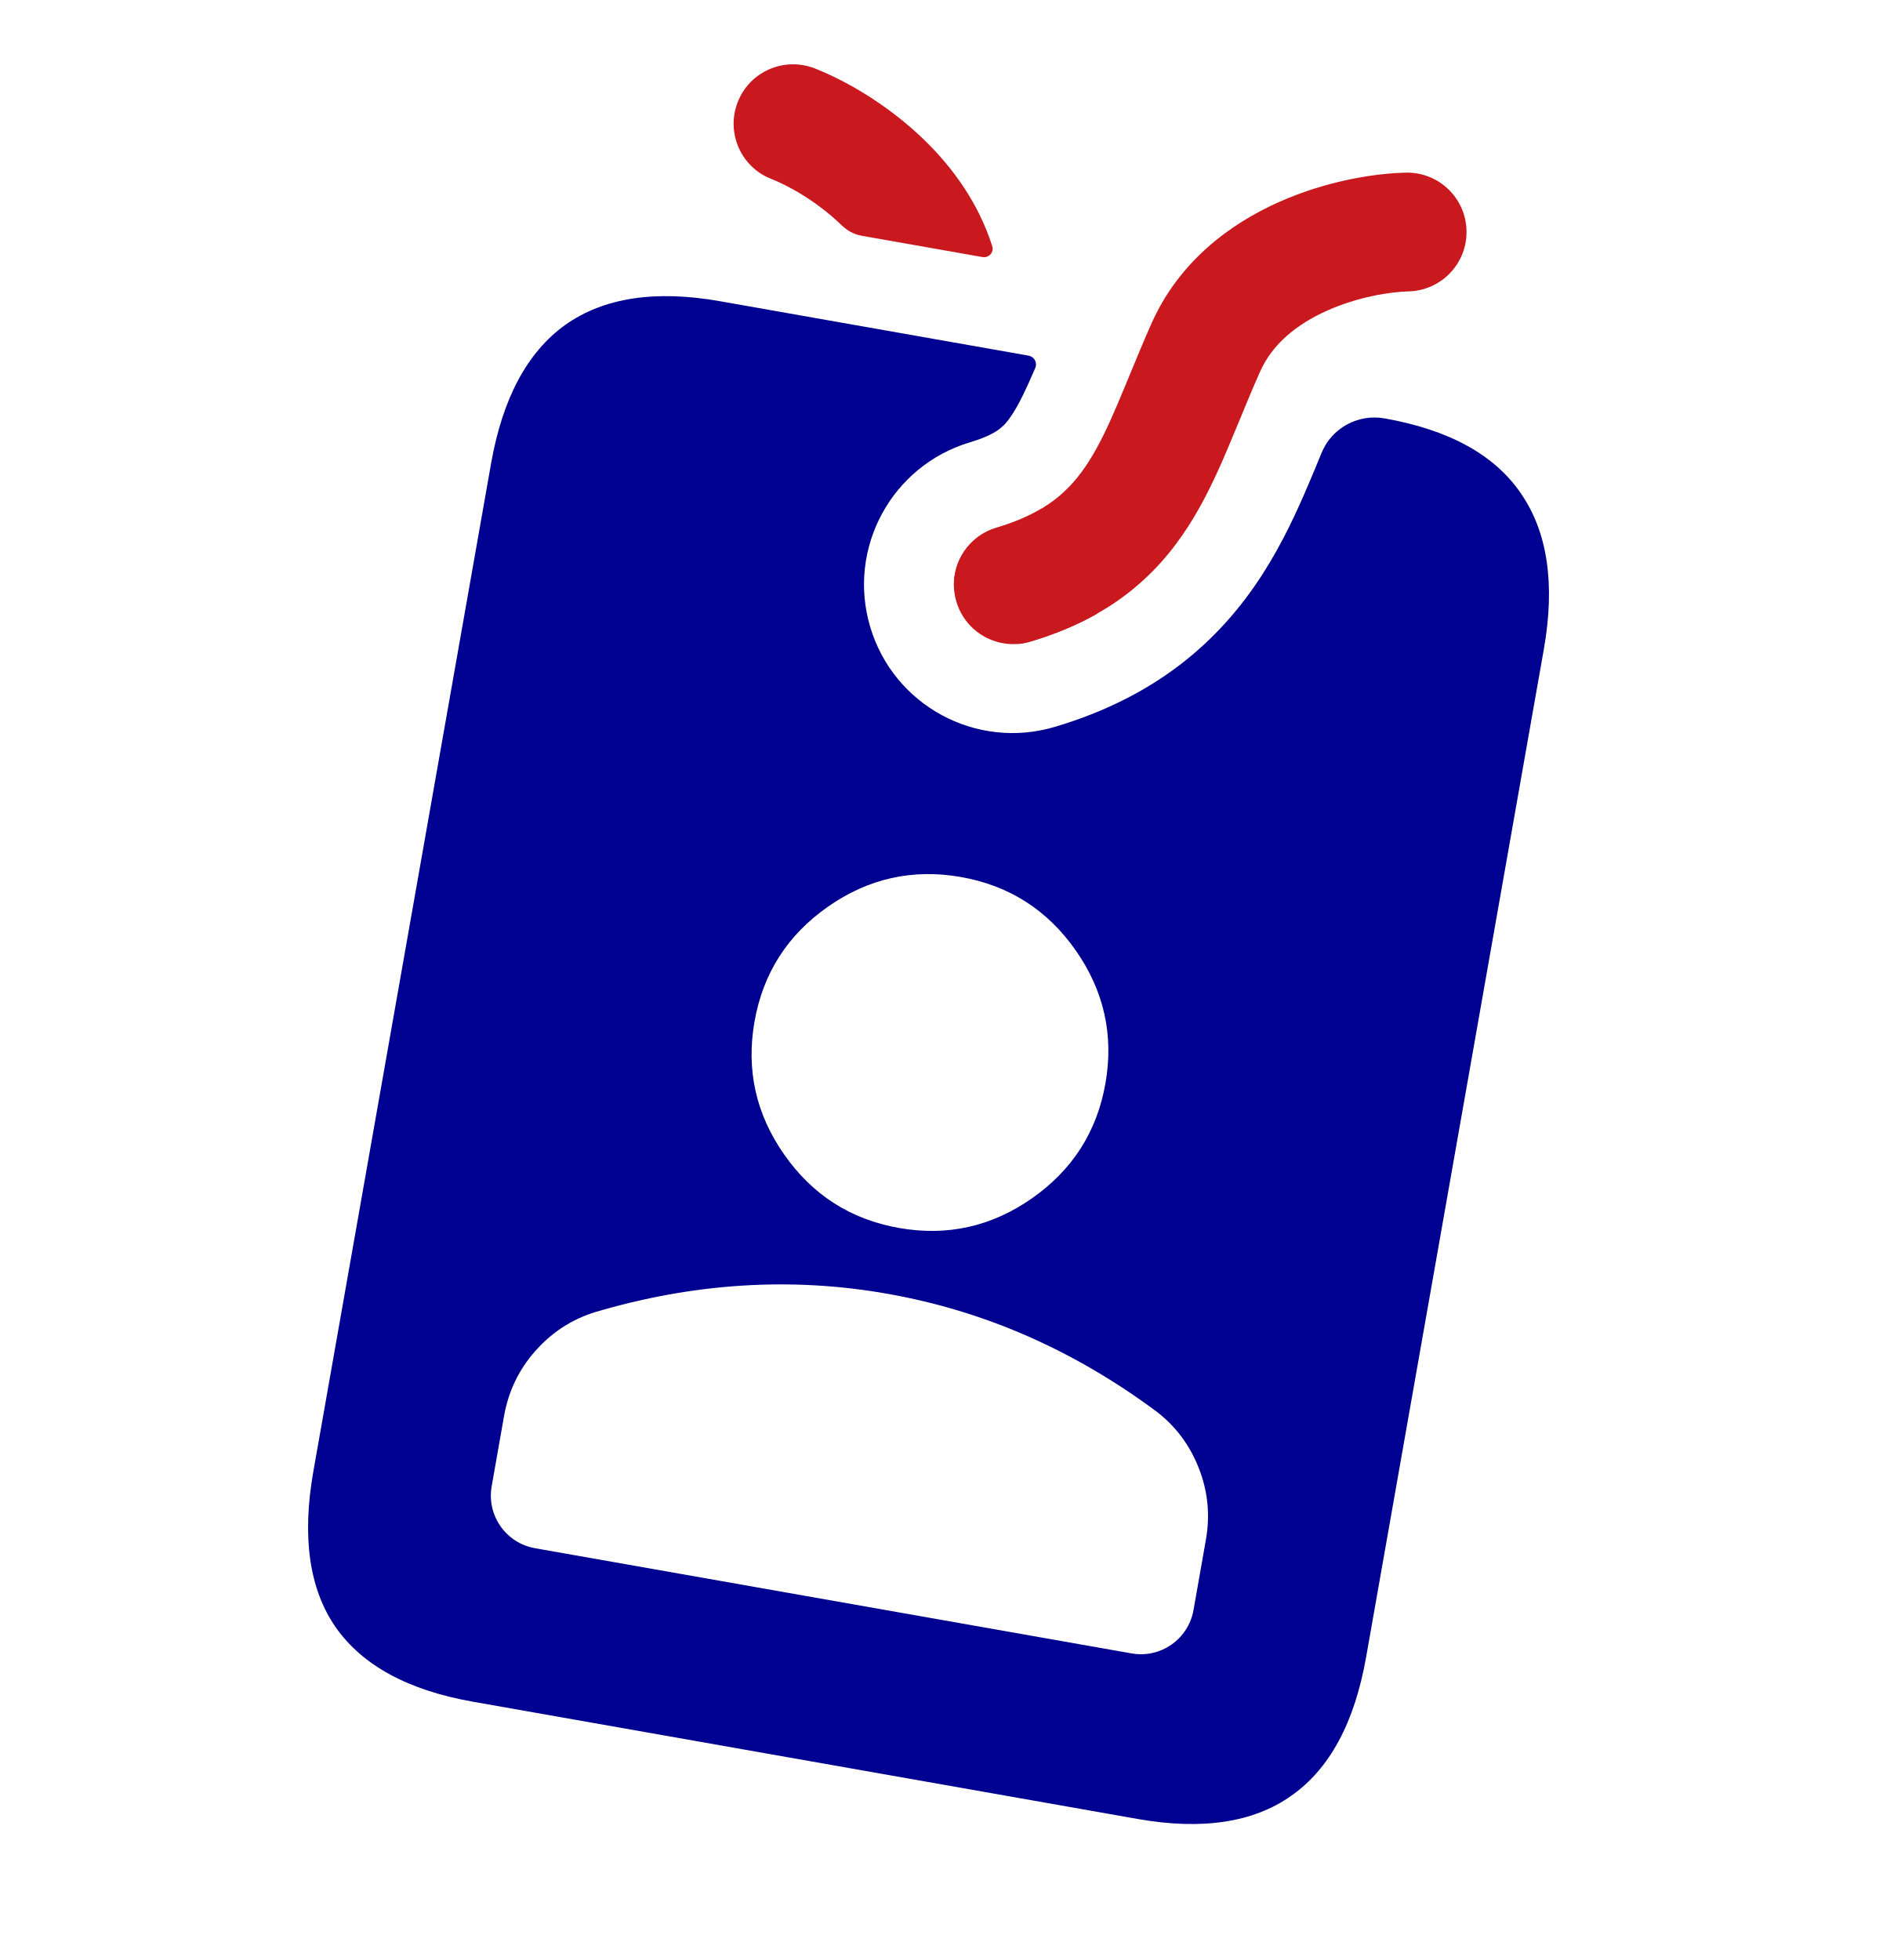
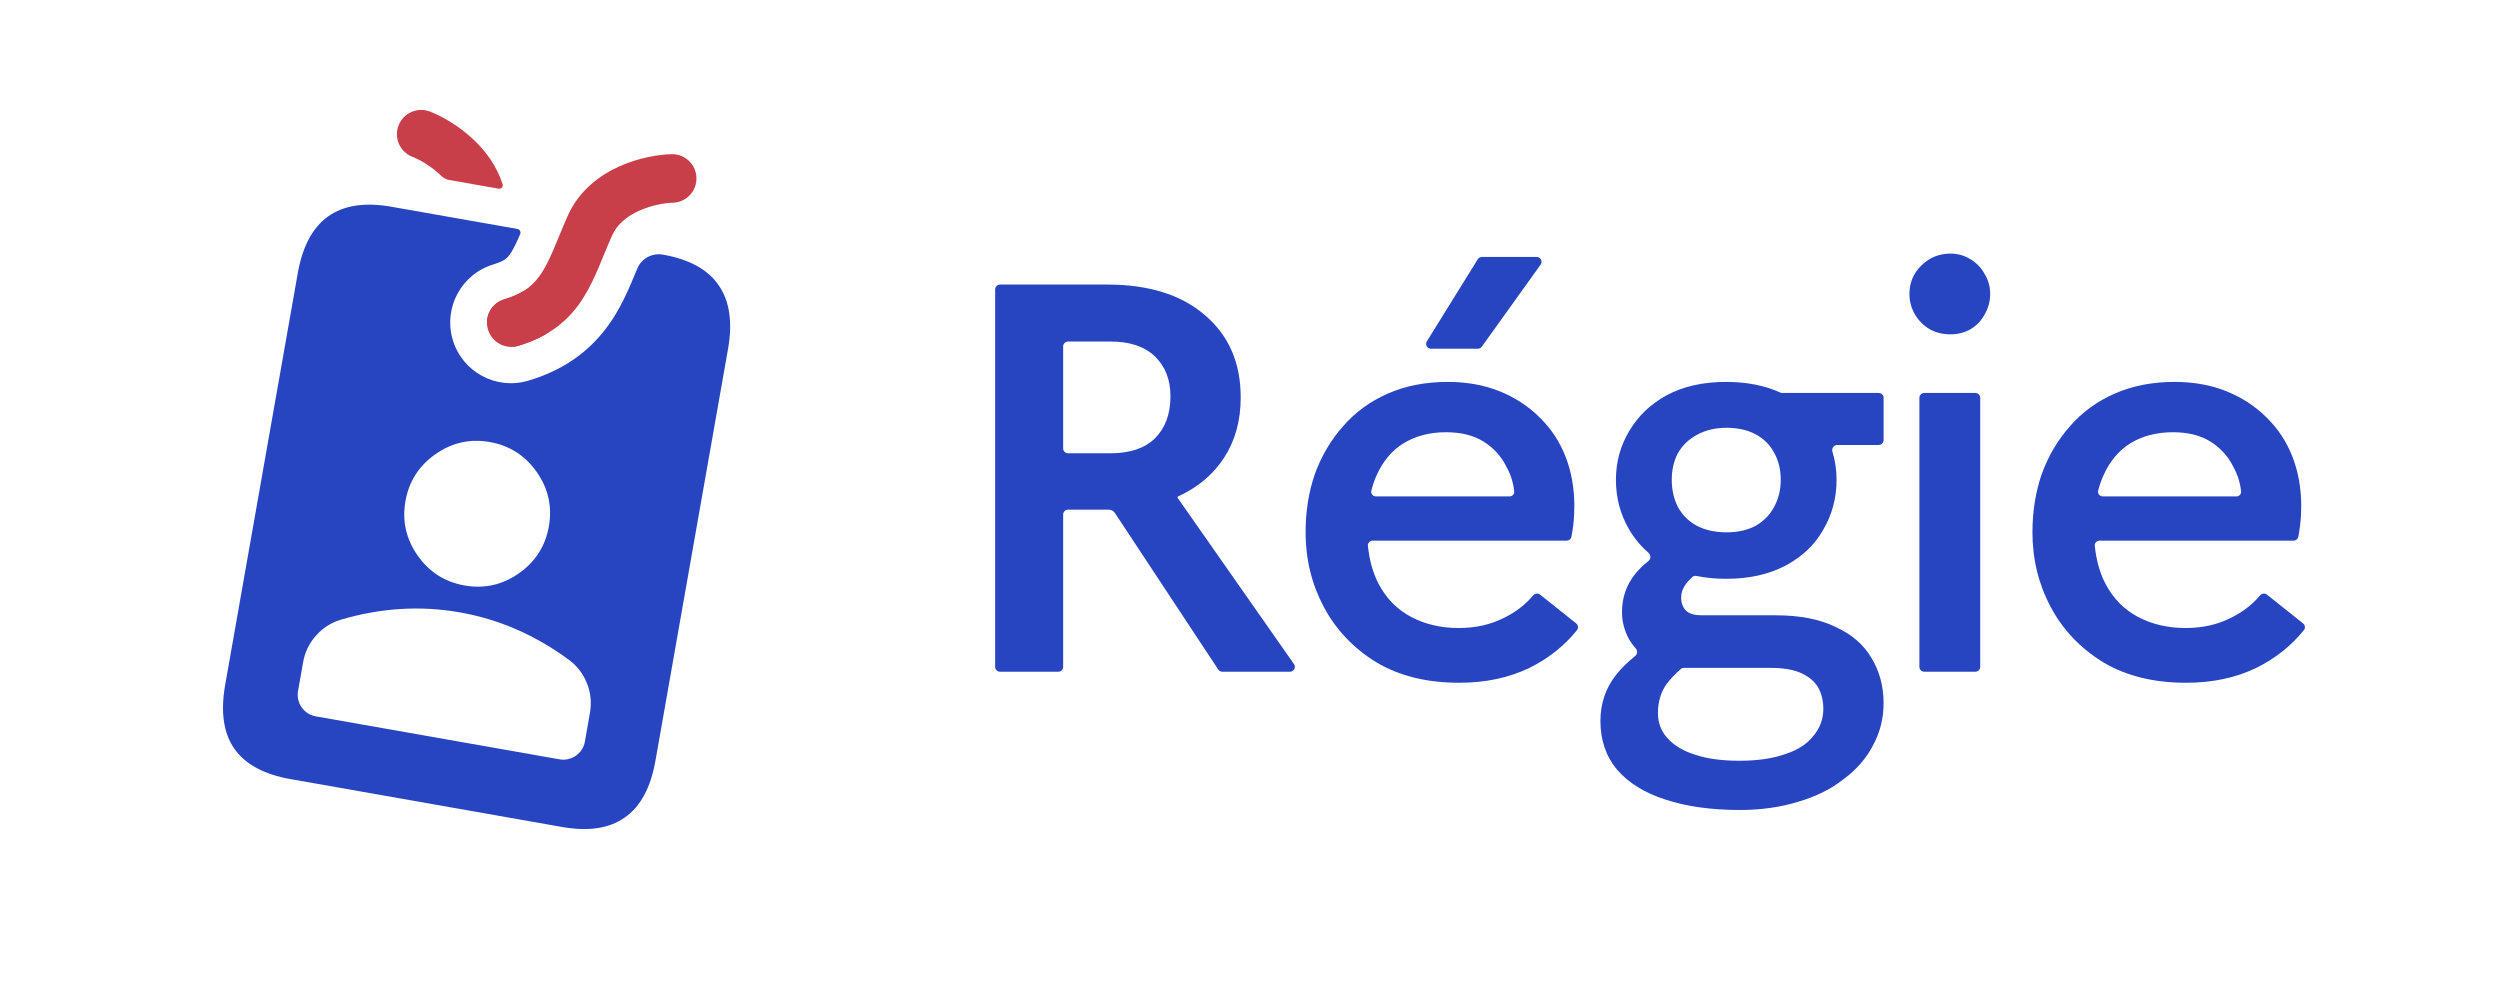
- <svg xmlns="http://www.w3.org/2000/svg" width="32" height="33" viewBox="0 0 32 33" fill="none">
-   <path fill-rule="evenodd" clip-rule="evenodd" d="M12.12 5.071L17.32 5.988C17.415 6.005 17.471 6.105 17.433 6.194C17.271 6.573 17.158 6.8 17.054 6.963C16.967 7.099 16.9 7.169 16.829 7.223C16.756 7.279 16.617 7.362 16.336 7.446C15.013 7.84 14.259 9.232 14.653 10.555C15.046 11.878 16.438 12.632 17.762 12.238C19.424 11.744 20.513 10.834 21.265 9.658C21.599 9.137 21.842 8.602 22.033 8.154C22.113 7.966 22.185 7.791 22.253 7.626L22.254 7.623C22.426 7.205 22.867 6.966 23.312 7.044C24.401 7.236 25.167 7.658 25.61 8.308C26.06 8.96 26.189 9.834 25.996 10.93L23.003 27.902C22.808 29.005 22.389 29.782 21.744 30.234C21.107 30.686 20.243 30.817 19.154 30.625L7.962 28.651C6.873 28.459 6.103 28.041 5.651 27.396C5.207 26.753 5.082 25.88 5.276 24.776L8.269 7.804C8.462 6.708 8.878 5.93 9.517 5.471C10.163 5.012 11.031 4.879 12.12 5.071ZM13.205 19.439C13.681 20.12 14.326 20.532 15.138 20.675C15.951 20.818 16.697 20.652 17.378 20.175C18.059 19.698 18.471 19.054 18.614 18.241C18.757 17.429 18.59 16.683 18.114 16.002C17.637 15.321 16.993 14.909 16.18 14.766C15.368 14.623 14.621 14.79 13.941 15.266C13.26 15.743 12.848 16.387 12.705 17.2C12.562 18.012 12.728 18.759 13.205 19.439ZM8.279 25.025C8.193 25.514 8.519 25.981 9.009 26.067L19.054 27.838C19.543 27.925 20.01 27.598 20.097 27.108L20.305 25.927C20.379 25.508 20.339 25.105 20.185 24.716C20.032 24.327 19.793 24.009 19.468 23.761C18.772 23.245 18.047 22.822 17.293 22.492C16.539 22.162 15.755 21.926 14.943 21.783C14.131 21.639 13.314 21.594 12.492 21.646C11.671 21.698 10.845 21.847 10.014 22.094C9.625 22.216 9.291 22.433 9.014 22.746C8.737 23.059 8.561 23.424 8.487 23.843L8.279 25.025Z" fill="#000091" />
-   <path fill-rule="evenodd" clip-rule="evenodd" d="M24.694 3.883C24.707 4.436 24.269 4.893 23.717 4.906C23.409 4.913 22.864 4.998 22.342 5.232C21.825 5.464 21.422 5.799 21.219 6.255C21.092 6.54 20.987 6.795 20.88 7.055C20.811 7.221 20.742 7.389 20.666 7.568C20.484 7.996 20.28 8.438 20.015 8.852C19.451 9.733 18.655 10.414 17.347 10.803C16.818 10.961 16.261 10.659 16.104 10.13C15.946 9.601 16.248 9.044 16.777 8.886C17.613 8.638 18.018 8.262 18.331 7.774C18.504 7.504 18.656 7.184 18.826 6.785C18.882 6.652 18.944 6.502 19.01 6.343C19.127 6.058 19.257 5.743 19.392 5.44C19.861 4.39 20.727 3.764 21.524 3.407C22.317 3.051 23.129 2.919 23.671 2.907C24.224 2.894 24.681 3.331 24.694 3.883Z" fill="#C9191E" />
-   <path d="M12.99 3.014C12.475 2.814 12.221 2.234 12.422 1.719C12.622 1.205 13.202 0.951 13.717 1.151C14.222 1.348 14.94 1.751 15.563 2.356C16.025 2.804 16.472 3.402 16.708 4.145C16.741 4.249 16.65 4.347 16.543 4.328L14.506 3.969C14.378 3.946 14.263 3.881 14.17 3.791C13.76 3.393 13.277 3.126 12.99 3.014Z" fill="#C9191E" />
-   <path d="M17.14 10.842C17.077 10.813 17.016 10.778 16.959 10.735C16.603 10.471 16.308 10.196 16.065 9.911C16.034 9.455 16.32 9.022 16.777 8.886C17.085 8.795 17.335 8.686 17.542 8.561C17.695 8.75 17.892 8.937 18.15 9.128C18.532 9.412 18.654 9.917 18.47 10.335C18.143 10.52 17.772 10.677 17.347 10.803C17.278 10.824 17.209 10.836 17.14 10.842Z" fill="#C9191E" />
+ <svg xmlns="http://www.w3.org/2000/svg" width="102" height="40" viewBox="0 0 102 40" fill="none">
+   <path fill-rule="evenodd" clip-rule="evenodd" d="M15.963 8.434L21.113 9.342C21.207 9.359 21.262 9.459 21.225 9.547C21.065 9.922 20.953 10.147 20.85 10.308C20.763 10.443 20.697 10.512 20.627 10.565C20.554 10.621 20.417 10.704 20.139 10.786C18.828 11.176 18.082 12.554 18.472 13.865C18.862 15.176 20.24 15.922 21.551 15.532C23.197 15.043 24.275 14.141 25.02 12.977C25.35 12.461 25.591 11.931 25.78 11.487C25.859 11.301 25.931 11.128 25.998 10.965L25.999 10.961C26.169 10.547 26.606 10.311 27.047 10.389C28.125 10.579 28.884 10.996 29.323 11.64C29.769 12.285 29.896 13.151 29.704 14.236L26.741 31.044C26.548 32.136 26.133 32.906 25.494 33.353C24.863 33.801 24.008 33.93 22.929 33.74L11.846 31.786C10.767 31.596 10.005 31.181 9.557 30.543C9.117 29.906 8.994 29.041 9.186 27.948L12.15 11.141C12.341 10.056 12.753 9.285 13.386 8.83C14.026 8.376 14.885 8.244 15.963 8.434ZM17.038 22.663C17.51 23.337 18.148 23.745 18.953 23.887C19.757 24.029 20.497 23.864 21.17 23.392C21.844 22.92 22.252 22.282 22.394 21.477C22.536 20.672 22.371 19.933 21.899 19.259C21.427 18.585 20.789 18.177 19.984 18.035C19.18 17.893 18.441 18.058 17.767 18.53C17.093 19.002 16.685 19.641 16.543 20.445C16.401 21.25 16.566 21.989 17.038 22.663ZM12.16 28.194C12.074 28.679 12.398 29.141 12.883 29.227L22.83 30.981C23.315 31.066 23.777 30.742 23.863 30.258L24.069 29.087C24.142 28.673 24.103 28.273 23.951 27.888C23.798 27.503 23.562 27.188 23.241 26.943C22.551 26.432 21.833 26.013 21.086 25.686C20.34 25.36 19.564 25.126 18.759 24.984C17.955 24.842 17.146 24.797 16.332 24.848C15.518 24.899 14.701 25.047 13.878 25.292C13.492 25.413 13.162 25.628 12.888 25.938C12.613 26.247 12.439 26.61 12.366 27.024L12.16 28.194Z" fill="#2845C1" />
+   <path fill-rule="evenodd" clip-rule="evenodd" d="M28.415 7.258C28.428 7.805 27.995 8.259 27.448 8.271C27.143 8.278 26.603 8.362 26.087 8.594C25.574 8.823 25.175 9.155 24.974 9.607C24.848 9.889 24.744 10.142 24.638 10.399C24.571 10.564 24.502 10.73 24.427 10.908C24.246 11.331 24.044 11.769 23.782 12.179C23.224 13.051 22.435 13.726 21.14 14.111C20.616 14.267 20.064 13.969 19.909 13.444C19.753 12.92 20.051 12.369 20.575 12.213C21.403 11.967 21.805 11.594 22.114 11.111C22.285 10.843 22.436 10.527 22.604 10.132C22.66 10.001 22.721 9.852 22.787 9.694C22.903 9.412 23.032 9.1 23.165 8.8C23.629 7.76 24.487 7.14 25.276 6.786C26.061 6.434 26.866 6.303 27.403 6.291C27.949 6.278 28.403 6.712 28.415 7.258Z" fill="#C83F49" />
+   <path d="M16.825 6.398C16.315 6.199 16.063 5.625 16.262 5.115C16.461 4.606 17.035 4.354 17.545 4.553C18.045 4.748 18.756 5.146 19.373 5.746C19.831 6.189 20.273 6.782 20.507 7.517C20.54 7.62 20.45 7.717 20.343 7.698L18.326 7.343C18.2 7.321 18.086 7.256 17.994 7.167C17.588 6.772 17.109 6.509 16.825 6.398Z" fill="#C83F49" />
+   <path d="M20.935 14.149C20.872 14.121 20.812 14.086 20.755 14.043C20.403 13.782 20.111 13.51 19.87 13.228C19.839 12.776 20.123 12.347 20.575 12.213C20.88 12.122 21.127 12.014 21.333 11.89C21.484 12.077 21.68 12.263 21.935 12.452C22.314 12.733 22.434 13.233 22.251 13.647C21.928 13.83 21.561 13.986 21.14 14.111C21.072 14.132 21.003 14.144 20.935 14.149Z" fill="#C83F49" />
+   <path fill-rule="evenodd" clip-rule="evenodd" d="M70.42 15.582C71.264 15.582 72.001 15.727 72.63 16.014C72.657 16.026 72.685 16.033 72.714 16.033H76.653C76.762 16.033 76.851 16.122 76.851 16.231V17.957C76.851 18.066 76.762 18.155 76.653 18.155H74.958C74.819 18.155 74.722 18.296 74.763 18.429C74.875 18.793 74.932 19.175 74.932 19.576C74.932 20.313 74.753 20.991 74.392 21.607C74.046 22.224 73.534 22.712 72.857 23.073C72.18 23.434 71.368 23.615 70.42 23.615C69.991 23.615 69.589 23.576 69.214 23.499C69.152 23.487 69.088 23.502 69.042 23.545C68.986 23.597 68.933 23.651 68.885 23.706C68.69 23.916 68.592 24.141 68.592 24.382C68.592 24.607 68.66 24.788 68.795 24.923C68.93 25.044 69.141 25.104 69.427 25.104H72.451C73.428 25.104 74.241 25.262 74.888 25.578C75.55 25.879 76.038 26.3 76.354 26.842C76.685 27.384 76.851 28 76.851 28.692C76.851 29.309 76.707 29.88 76.421 30.407C76.151 30.933 75.753 31.393 75.226 31.784C74.715 32.19 74.098 32.498 73.376 32.708C72.654 32.934 71.856 33.047 70.984 33.047C69.81 33.047 68.795 32.904 67.937 32.618C67.095 32.348 66.44 31.941 65.974 31.4C65.523 30.858 65.297 30.196 65.297 29.414C65.297 28.707 65.508 28.083 65.93 27.541C66.145 27.271 66.406 27.013 66.713 26.767C66.81 26.689 66.817 26.543 66.734 26.45C66.624 26.328 66.529 26.195 66.448 26.052C66.268 25.706 66.177 25.345 66.177 24.969C66.177 24.382 66.358 23.863 66.719 23.412C66.866 23.229 67.044 23.057 67.254 22.893C67.36 22.81 67.364 22.646 67.262 22.558C66.947 22.285 66.683 21.968 66.471 21.607C66.11 20.991 65.93 20.313 65.93 19.576C65.93 18.854 66.11 18.192 66.471 17.59C66.832 16.973 67.343 16.485 68.005 16.124C68.682 15.763 69.487 15.582 70.42 15.582ZM68.707 27.248C68.66 27.248 68.615 27.264 68.58 27.295C68.354 27.49 68.155 27.7 67.983 27.925C67.757 28.256 67.644 28.647 67.644 29.098C67.644 29.489 67.772 29.828 68.028 30.114C68.299 30.414 68.675 30.64 69.156 30.791C69.652 30.956 70.254 31.039 70.961 31.039C71.698 31.039 72.323 30.949 72.835 30.768C73.346 30.603 73.73 30.355 73.986 30.024C74.256 29.708 74.392 29.338 74.392 28.917C74.392 28.602 74.324 28.316 74.189 28.061C74.053 27.82 73.827 27.624 73.512 27.474C73.196 27.323 72.759 27.248 72.202 27.248H68.707ZM70.442 17.454C69.976 17.454 69.57 17.553 69.224 17.748C68.893 17.929 68.637 18.177 68.457 18.493C68.291 18.809 68.208 19.17 68.208 19.576C68.208 19.982 68.291 20.351 68.457 20.682C68.637 21.012 68.893 21.268 69.224 21.448C69.57 21.629 69.976 21.719 70.442 21.719C70.908 21.719 71.307 21.629 71.638 21.448C71.969 21.253 72.218 20.997 72.383 20.682C72.564 20.351 72.654 19.982 72.654 19.576C72.654 19.155 72.564 18.786 72.383 18.47C72.218 18.154 71.969 17.906 71.638 17.725C71.307 17.545 70.908 17.454 70.442 17.454Z" fill="#2845C1" />
+   <path fill-rule="evenodd" clip-rule="evenodd" d="M59.066 15.582C59.848 15.582 60.555 15.71 61.187 15.965C61.819 16.221 62.361 16.575 62.812 17.026C63.278 17.477 63.632 18.012 63.873 18.628C64.113 19.245 64.233 19.914 64.233 20.636C64.233 20.907 64.219 21.171 64.189 21.426C64.167 21.611 64.141 21.773 64.111 21.911C64.093 21.998 64.014 22.058 63.925 22.058H56.005C55.89 22.058 55.798 22.155 55.81 22.27C55.874 22.868 56.019 23.384 56.246 23.818C56.562 24.419 57.005 24.871 57.577 25.172C58.149 25.473 58.796 25.623 59.518 25.623C60.195 25.623 60.804 25.488 61.346 25.217C61.834 24.98 62.235 24.673 62.549 24.296C62.621 24.21 62.75 24.192 62.838 24.263L64.31 25.436C64.393 25.503 64.409 25.624 64.343 25.707C63.833 26.344 63.187 26.858 62.406 27.248C61.563 27.654 60.608 27.857 59.54 27.857C58.217 27.857 57.088 27.578 56.155 27.022C55.223 26.45 54.509 25.698 54.012 24.766C53.516 23.833 53.268 22.817 53.268 21.719C53.268 20.862 53.395 20.065 53.651 19.328C53.921 18.591 54.305 17.943 54.801 17.387C55.298 16.815 55.907 16.372 56.629 16.056C57.351 15.74 58.164 15.582 59.066 15.582ZM58.999 17.635C58.337 17.635 57.758 17.786 57.262 18.087C56.78 18.388 56.411 18.831 56.155 19.418C56.073 19.603 56.005 19.802 55.949 20.016C55.918 20.138 56.012 20.253 56.138 20.253H61.589C61.701 20.253 61.791 20.161 61.78 20.049C61.742 19.692 61.636 19.354 61.458 19.035C61.247 18.614 60.939 18.275 60.533 18.019C60.127 17.764 59.615 17.635 58.999 17.635Z" fill="#2845C1" />
+   <path fill-rule="evenodd" clip-rule="evenodd" d="M88.723 15.582C89.505 15.582 90.212 15.71 90.844 15.965C91.475 16.221 92.017 16.575 92.468 17.026C92.935 17.477 93.288 18.012 93.529 18.628C93.77 19.245 93.89 19.914 93.89 20.636C93.89 20.907 93.876 21.171 93.845 21.426C93.824 21.611 93.798 21.773 93.768 21.911C93.749 21.998 93.67 22.058 93.581 22.058H85.661C85.546 22.058 85.455 22.155 85.467 22.27C85.53 22.868 85.675 23.384 85.903 23.818C86.219 24.419 86.662 24.871 87.234 25.172C87.805 25.473 88.452 25.623 89.174 25.623C89.851 25.623 90.461 25.488 91.002 25.217C91.49 24.98 91.891 24.673 92.206 24.296C92.278 24.21 92.406 24.192 92.494 24.263L93.966 25.436C94.05 25.503 94.066 25.624 93.999 25.707C93.489 26.344 92.843 26.858 92.062 27.248C91.22 27.654 90.265 27.857 89.197 27.857C87.873 27.857 86.745 27.578 85.812 27.022C84.879 26.45 84.165 25.698 83.669 24.766C83.172 23.833 82.924 22.817 82.924 21.719C82.924 20.862 83.052 20.065 83.307 19.328C83.578 18.591 83.962 17.943 84.458 17.387C84.954 16.815 85.564 16.372 86.286 16.056C87.008 15.74 87.82 15.582 88.723 15.582ZM88.655 17.635C87.993 17.635 87.415 17.786 86.918 18.087C86.437 18.388 86.068 18.831 85.812 19.418C85.729 19.603 85.661 19.802 85.606 20.016C85.574 20.138 85.668 20.253 85.794 20.253H91.246C91.357 20.253 91.448 20.161 91.436 20.049C91.399 19.692 91.292 19.354 91.114 19.035C90.904 18.614 90.596 18.275 90.19 18.019C89.784 17.764 89.272 17.635 88.655 17.635Z" fill="#2845C1" />
+   <path fill-rule="evenodd" clip-rule="evenodd" d="M45.183 11.61C46.868 11.611 48.191 12.025 49.154 12.852C50.131 13.68 50.621 14.8 50.621 16.214C50.621 17.161 50.395 17.981 49.944 18.673C49.508 19.35 48.883 19.877 48.071 20.253C48.045 20.265 48.035 20.295 48.051 20.318L52.794 27.094C52.886 27.225 52.792 27.406 52.632 27.406H49.87C49.803 27.406 49.741 27.372 49.704 27.317L45.486 20.927C45.43 20.842 45.334 20.793 45.232 20.794C45.215 20.795 45.199 20.795 45.183 20.795H43.575C43.466 20.795 43.377 20.884 43.377 20.993V27.208C43.377 27.317 43.289 27.406 43.179 27.406H40.8C40.691 27.406 40.602 27.317 40.602 27.208V11.809C40.602 11.699 40.691 11.61 40.8 11.61H45.183ZM43.377 18.295C43.377 18.404 43.466 18.493 43.575 18.493H45.318C46.1 18.493 46.702 18.29 47.123 17.884C47.544 17.463 47.755 16.89 47.755 16.168C47.755 15.492 47.544 14.95 47.123 14.544C46.702 14.138 46.1 13.935 45.318 13.935H43.575C43.466 13.935 43.377 14.024 43.377 14.133V18.295Z" fill="#2845C1" />
+   <path d="M80.793 27.208C80.793 27.317 80.704 27.406 80.595 27.406H78.509C78.4 27.406 78.311 27.317 78.311 27.208V16.231C78.311 16.122 78.4 16.033 78.509 16.033H80.595C80.704 16.033 80.793 16.122 80.793 16.231V27.208Z" fill="#2845C1" />
+   <path d="M60.457 14.146C60.42 14.197 60.36 14.228 60.296 14.228H58.385C58.229 14.228 58.134 14.058 58.216 13.926L60.294 10.576C60.331 10.518 60.394 10.483 60.463 10.483H62.697C62.858 10.483 62.952 10.665 62.858 10.796L60.457 14.146Z" fill="#2845C1" />
+   <path d="M79.574 10.347C79.875 10.347 80.146 10.422 80.387 10.573C80.642 10.723 80.838 10.926 80.974 11.182C81.124 11.423 81.199 11.694 81.199 11.994C81.199 12.295 81.124 12.573 80.974 12.829C80.838 13.085 80.642 13.288 80.387 13.438C80.146 13.574 79.875 13.641 79.574 13.641C79.273 13.641 78.995 13.574 78.74 13.438C78.484 13.288 78.281 13.085 78.13 12.829C77.98 12.573 77.905 12.295 77.905 11.994C77.905 11.543 78.063 11.159 78.379 10.844C78.71 10.513 79.108 10.348 79.574 10.347Z" fill="#2845C1" />
</svg>
